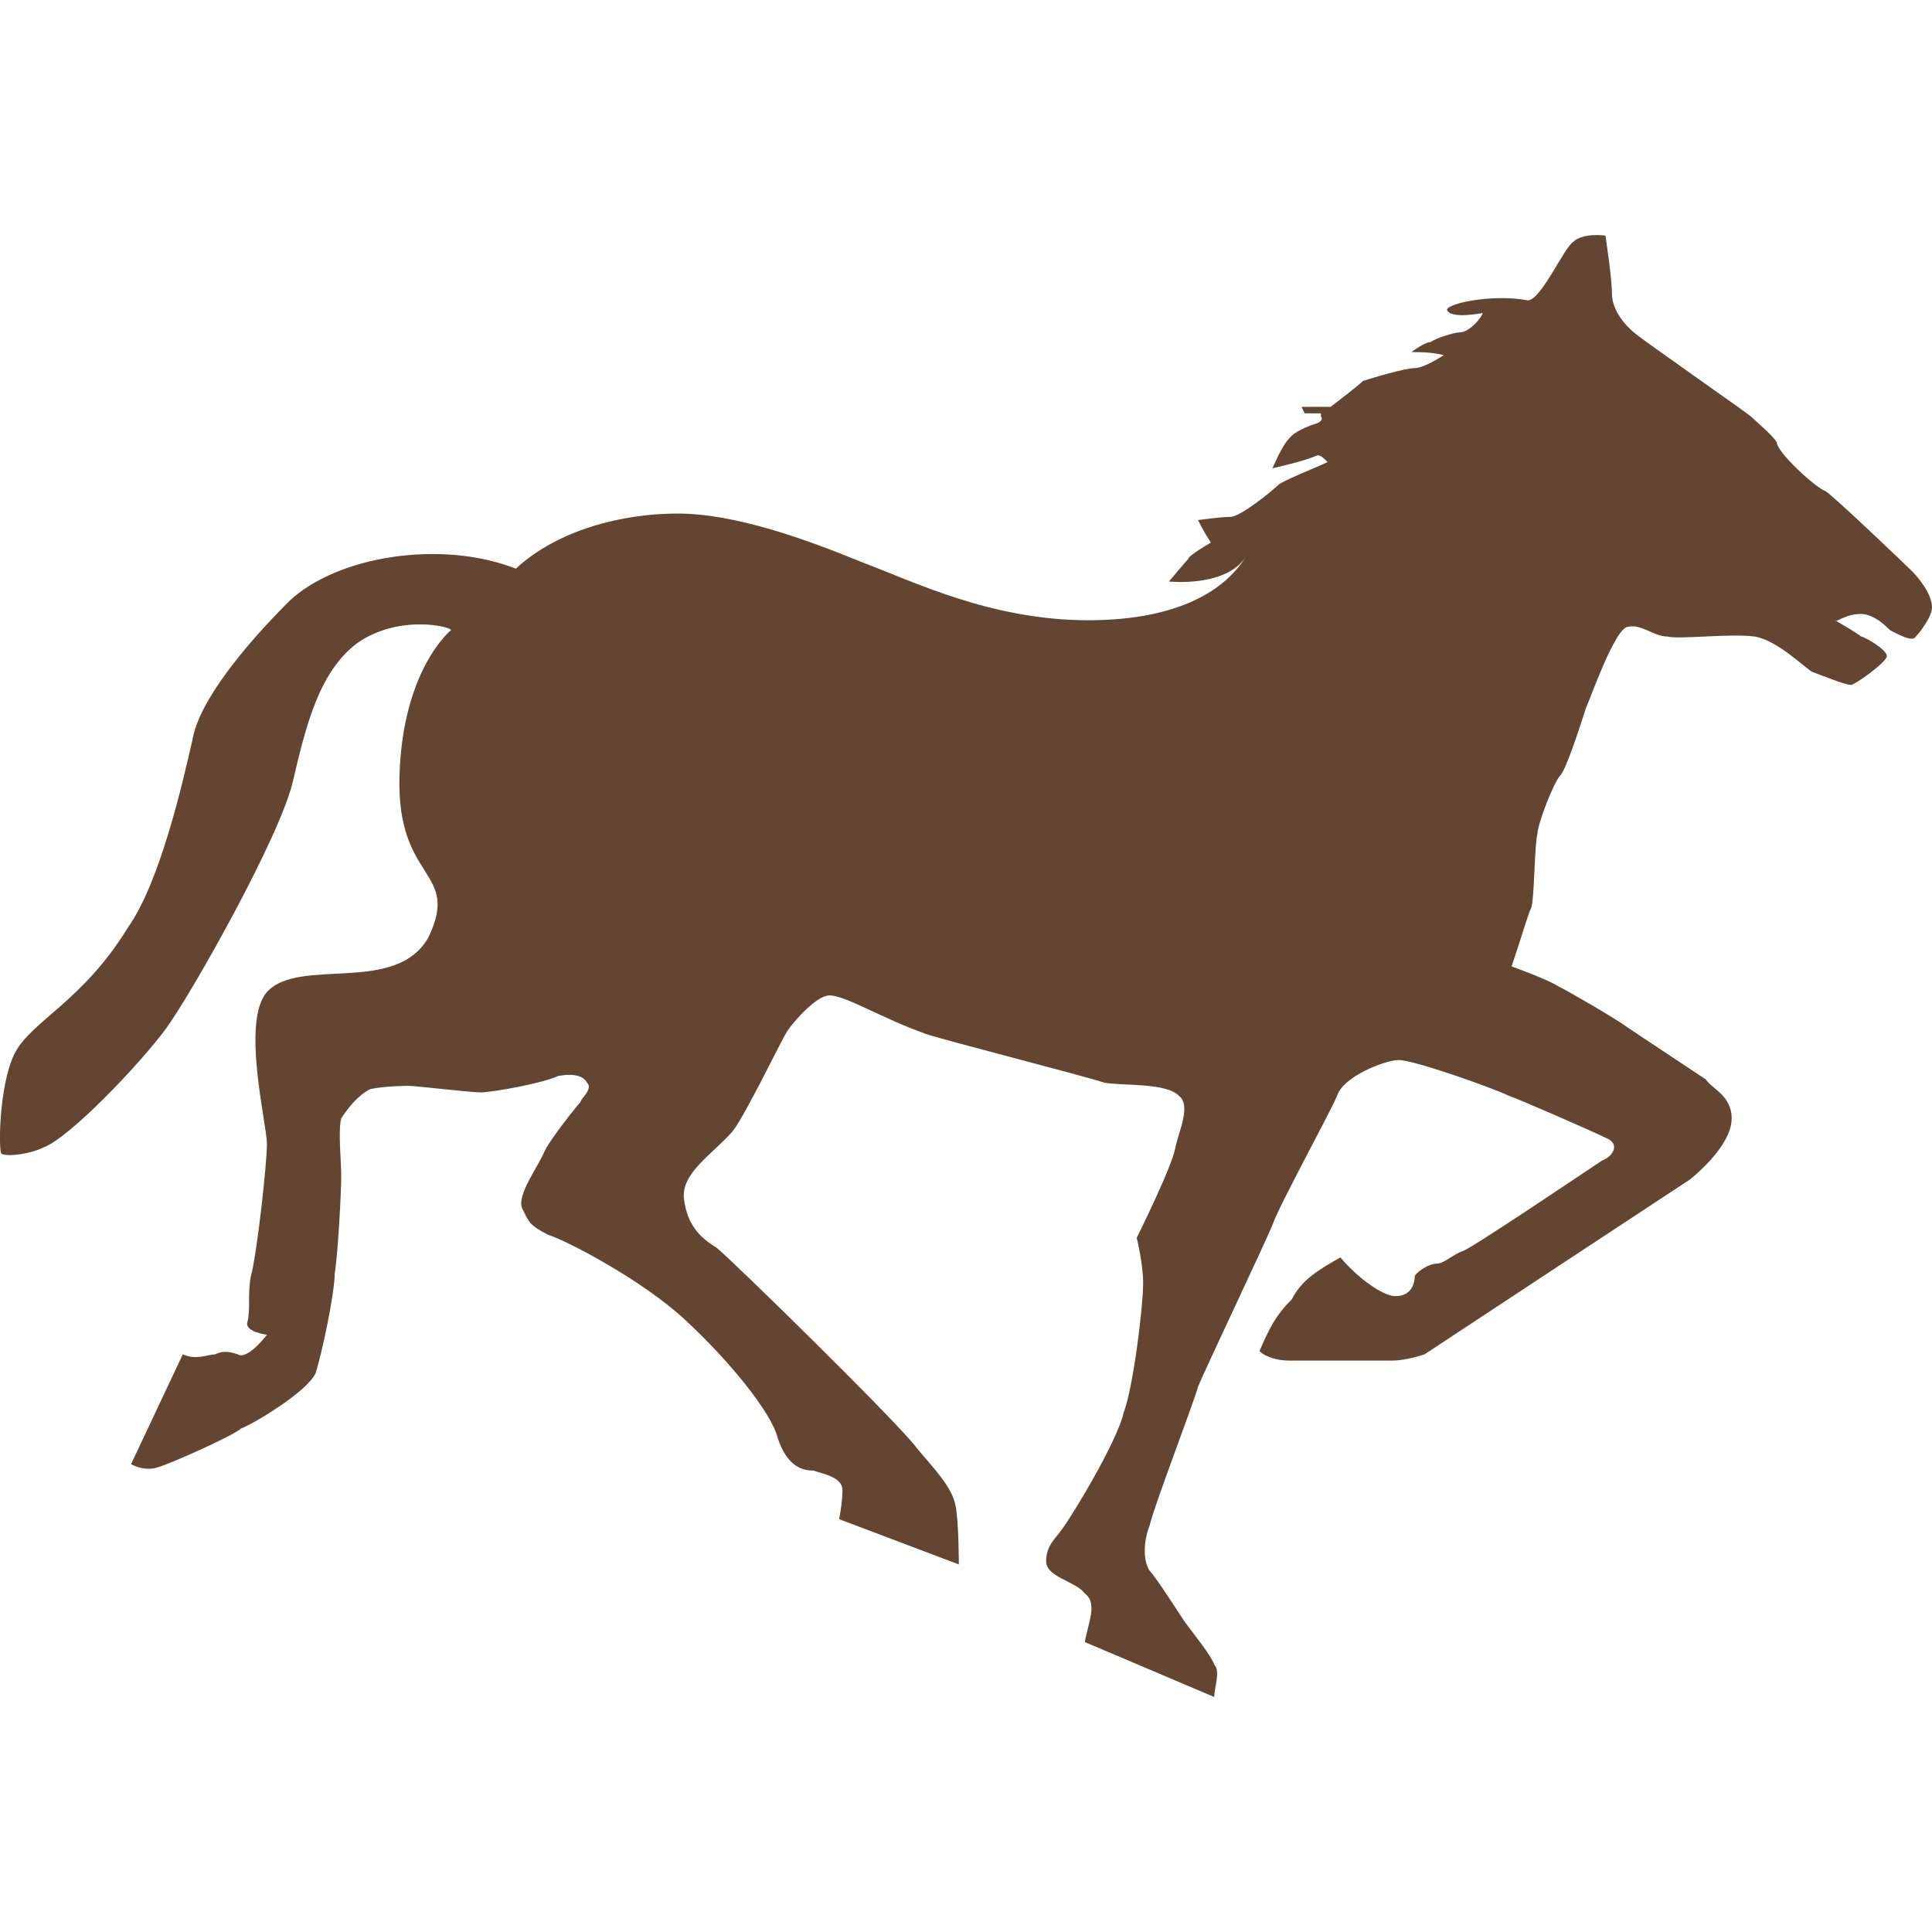
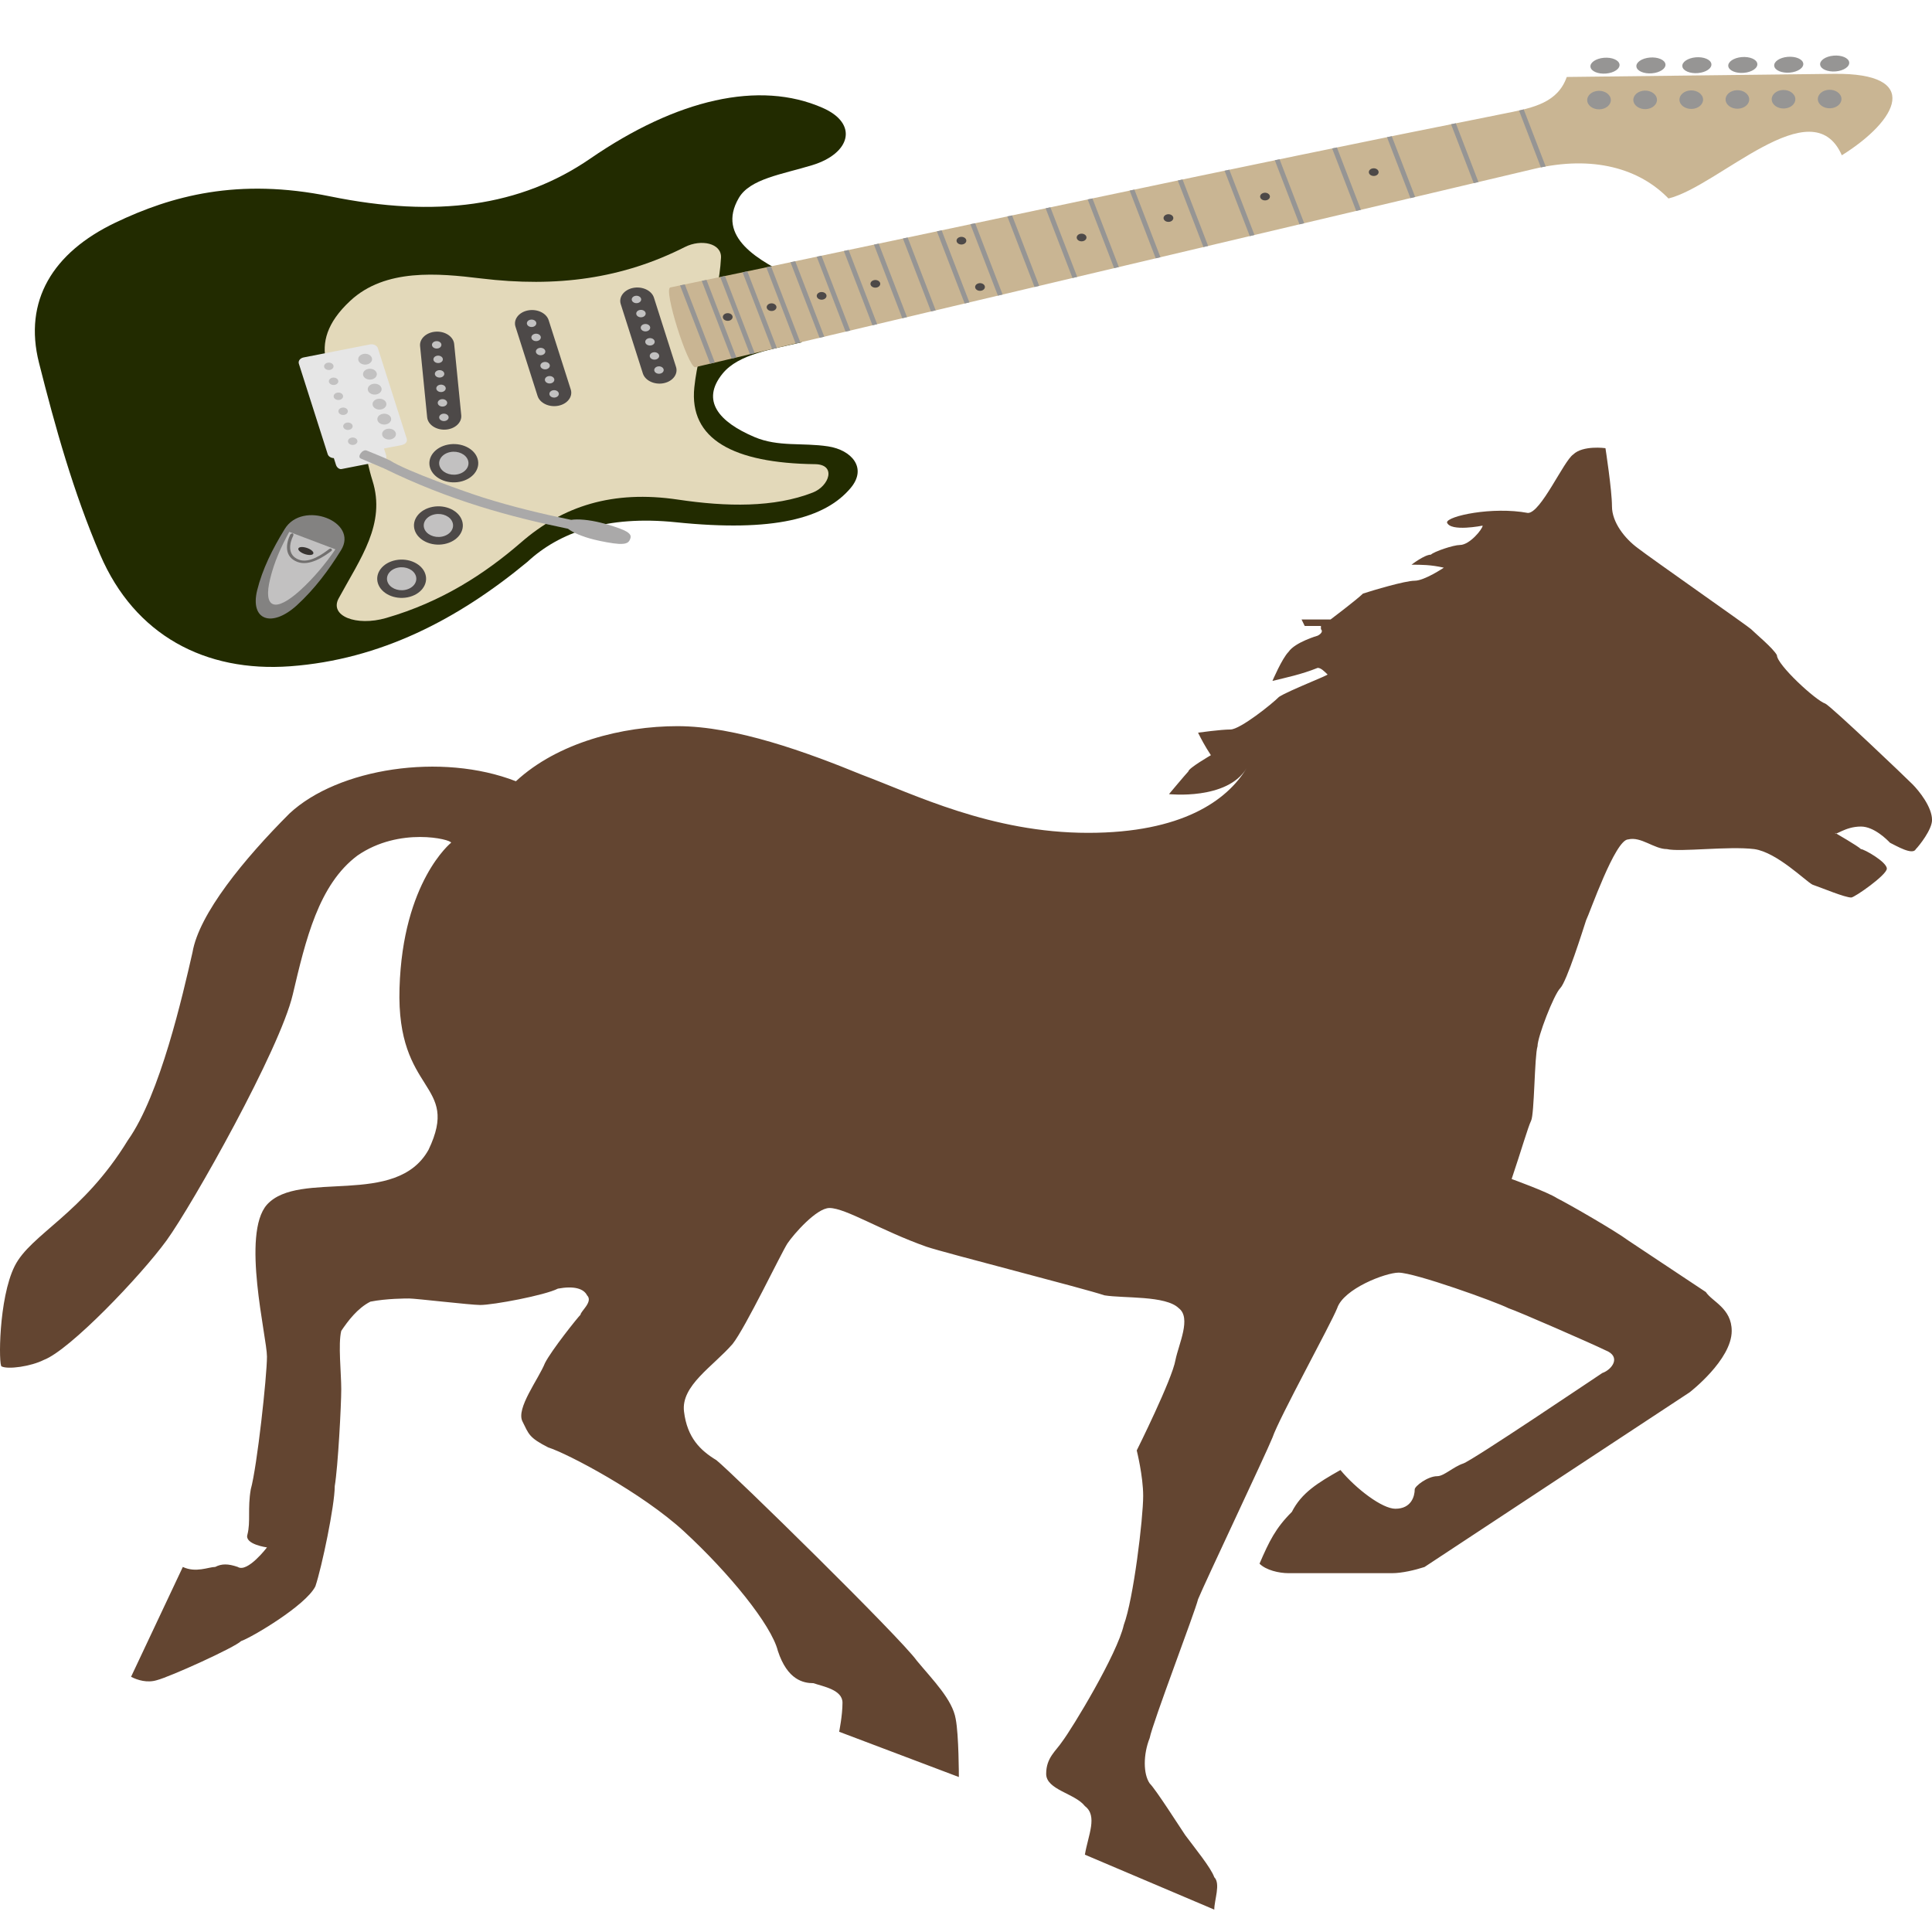
- <svg xmlns="http://www.w3.org/2000/svg" width="1200pt" height="1200pt" version="1.1" viewBox="0 0 1200 1200" id="svg4">
+ <svg xmlns="http://www.w3.org/2000/svg" width="1600" height="1600" version="1.1" viewBox="0 0 1200 1200" id="svg4">
  <defs id="defs8" />
-   <path d="m820.45 258.73c2.016 2.074-2.027 4.043-2.027 4.043s-14.051 4.043-18.098 10.055c-4.043 4.055-10.008 18.047-10.008 18.047 8.039-1.969 18.098-4.043 28.105-8.102 2.027 0 4.043 2.09 6.07 4.055 1.969 0-24.168 10.055-30.133 13.992-4.043 4.164-24.109 20.23-30.121 20.23-6.012 0-20.125 1.969-20.125 1.969 2.027 4.043 4.043 7.981 7.981 13.992 0 0-13.992 8.102-13.992 10.066-1.969 2.074-12.035 14.113-12.035 14.113s36.145 3.926 48.18-16.078c-12.035 20.004-40.141 40.129-98.41 40.129-60.254 0-108.41-24.047-140.55-36.086-34.176-13.992-78.336-30.18-114.49-30.18-34.117 0-74.293 10.055-100.38 34.223-46.199-18.035-110.48-8.09-140.62 20.016-28.105 28.105-56.207 62.328-60.254 86.281-6.012 26.242-20.062 88.453-40.141 116.68-28.152 46.02-60.254 58.164-70.309 78.168-10.055 20.125-10.055 62.328-8.09 62.328 4.043 1.969 18.156 0 26.184-4.055 16.078-6.012 60.203-52.152 76.273-74.242 16.066-22.199 70.367-118.63 78.348-152.64 8.039-34.117 16.066-68.34 40.188-86.387 26.137-18.047 58.176-10.055 58.176-7.981 0 0-30.07 24.059-32.039 90.324-2.074 66.254 38.113 58.273 18.035 100.38-20.113 36.18-80.305 12.023-100.37 34.105-16.078 18.156 0 82.332 0 94.355 0 12.145-6.121 68.34-10.055 82.453-2.074 12.023 0 20.004-2.074 28.105-1.969 6.121 12.145 7.981 12.145 7.981s-12.145 15.961-18.156 12.133c-6.012-2.074-10.008-2.074-14.004 0-4.043 0-12.023 3.828-20.113 0l-32.16 68.242c4.055 2.074 10.066 3.938 16.078 2.074 8.09-2.074 48.227-20.23 52.262-24.266 6.012-1.969 40.141-21.984 46.152-34.008 4.043-12.035 12.023-50.293 12.023-62.219 2.027-12.145 4.043-50.305 4.043-60.254 0-10.055-2.016-28.105 0-36.191 4.055-6.012 10.066-14.113 18.109-18.156 9.996-1.969 22.031-1.969 24.047-1.969 4.055 0 38.219 4.043 44.184 4.043 8.039 0 40.188-6.012 48.227-10.164 10.055-1.859 16.02 0 18.098 4.152 3.996 3.938-4.043 9.949-4.043 12.035-1.969 1.957-18.047 22.078-22.094 30.059-4.043 10.066-18.047 28.105-13.992 36.203 3.984 7.981 3.984 10.055 16.02 16.188 12.086 3.816 58.223 28.105 84.348 52.164 28.105 25.906 54.238 58.055 58.297 74.242 5.953 18.156 16.008 20.016 22.031 20.016 6.07 2.074 18.098 4.043 18.098 12.133 0 7.992-2.074 18.047-2.074 18.047l74.352 28.117s0-26.148-1.969-36.098c-2.027-12.035-14.113-24.059-24.18-36.203-9.996-14.102-114.36-116.45-124.49-124.54-9.996-6.023-18.098-14.004-20.062-30.07-2.074-16.188 18.047-28.105 30.191-42.109 7.981-10.055 30.07-56.305 34.055-62.426 3.996-5.902 18.098-21.984 26.074-21.984 10.066 0 32.16 14.113 60.301 24.059 12.035 4.043 98.352 26.027 110.5 30.18 12.023 1.969 38.051 0 46.152 7.981 7.981 6.012 0 22.199-2.027 32.148-2.027 12.035-24.059 56.207-24.059 56.207s3.996 15.973 3.996 28.223c0 13.992-6.012 64.188-12.035 80.148-4.043 18.156-32.148 64.402-38.219 72.395-3.984 6.012-9.996 10.066-9.996 20.125 0 9.949 18.035 12.145 24.047 20.016 8.102 6.121 2.027 18.035 0 30.18l80.363 34.117c0-6.012 4.055-16.078 0-20.125-2.074-5.902-12.023-18.035-18.035-26.137-4.043-6.012-18.098-28.105-22.094-32.148-4.043-5.902-4.043-17.93 0-28.117 1.969-9.938 28.105-78.191 30.07-86.27 4.043-9.949 42.215-90.434 46.199-100.38 4.043-12.023 36.145-70.297 40.188-80.363 3.996-12.133 30.133-22.094 38.172-22.094 9.996 0 60.254 18.047 68.23 22.094 6.012 1.969 52.273 22.199 60.254 26.137 10.066 3.938 4.043 12.035-1.969 14.113-6.012 3.938-80.375 54.133-86.387 56.207-6.012 1.969-12.023 7.871-16.078 7.871-6.012 0-14.051 6.238-14.051 8.207 0 4.043-1.969 12.023-12.023 12.023-8.039 0-24.109-12.023-34.117-24.059-14.113 7.981-24.121 14.113-30.18 26.027-10.008 9.949-14.051 18.156-20.074 32.148 4.055 4.043 12.086 5.902 18.047 5.902h64.285c6.023 0 14.051-1.859 20.125-3.828 6.012-4.043 164.64-108.47 164.64-108.47s26.184-20.125 26.184-38.16c0-14.113-12.133-18.156-16.066-24.168-6.07-3.938-42.215-28.105-48.227-32.039-8.102-6.012-36.203-22.199-44.184-26.242-6.07-3.938-28.211-11.914-28.211-11.914 6.121-18.156 10.117-32.16 12.086-36.203 2.074-4.043 2.074-40.246 3.996-46.246 0-5.902 10.117-32.039 14.102-36.086 4.043-4.043 14.113-36.191 16.078-42.215 2.074-3.938 18.035-50.184 26.137-50.184 7.981-1.969 16.066 6.012 24.059 6.012 8.09 1.969 38.16-1.969 54.238 0 14.102 1.969 32.148 20.125 36.191 22.094 6.012 2.074 20.016 7.981 24.059 7.981 2.027 0 22.094-14.004 22.094-17.941 0-4.152-14.113-12.133-16.078-12.133-1.969-1.969-16.02-10.066-16.02-10.066 0 2.09 5.965-3.938 16.02-3.938 8.039 0 16.078 7.992 18.047 10.066 4.043 1.969 14.102 7.981 16.066 3.938 2-2.012 10.039-12.078 10.039-18.078 0-8.09-8.039-18.035-12.035-22.094-3.984-4.043-50.195-48.109-54.238-50.184-6.012-1.969-30.07-24.18-30.07-30.07-2.074-4.164-14.102-14.113-16.066-16.188-2.09-1.969-62.27-44.062-70.309-50.305-8.039-5.902-16.078-15.961-16.078-26.016 0-9.949-4.043-36.086-4.043-36.086s-13.992-1.969-20.062 3.938c-5.965 4.152-20.062 36.301-28.105 36.301-22.152-4.152-50.258 1.969-50.258 5.902 2.074 6.012 22.141 1.969 22.141 1.969 0 2.074-8.039 12.023-14.113 12.023-3.984 0-16.02 4.043-18.035 6.012-3.996 0-12.035 6.238-12.035 6.238 5.965 0 12.035 0 20.074 1.848 0 0-12.035 8.102-18.109 8.102-5.953 0-26.074 6.012-32.09 7.981-4.043 3.938-20.125 16.078-20.125 16.078h-18.047l1.969 4.043h10.066v1.98z" fill="#634531" fill-rule="evenodd" id="path2" />
+   <path d="m 820.468,390.784 c 2.016,2.074 -2.027,4.043 -2.027,4.043 0,0 -14.051,4.043 -18.098,10.055 -4.043,4.055 -10.008,18.047 -10.008,18.047 8.039,-1.969 18.098,-4.043 28.105,-8.102 2.027,0 4.043,2.09 6.07,4.055 1.969,0 -24.168,10.055 -30.133,13.992 -4.043,4.164 -24.109,20.23 -30.121,20.23 -6.012,0 -20.125,1.969 -20.125,1.969 2.027,4.043 4.043,7.981 7.981,13.992 0,0 -13.992,8.102 -13.992,10.066 -1.969,2.074 -12.035,14.113 -12.035,14.113 0,0 36.145,3.926 48.18,-16.078 -12.035,20.004 -40.141,40.129 -98.41,40.129 -60.254,0 -108.41,-24.047 -140.55,-36.086 -34.176,-13.992 -78.336,-30.18 -114.49,-30.18 -34.117,0 -74.293,10.055 -100.38,34.223 -46.199,-18.035 -110.48,-8.09 -140.62,20.016 -28.105,28.105 -56.207,62.328 -60.254,86.281 -6.012,26.242 -20.062,88.453 -40.141,116.68 -28.152,46.02 -60.254,58.164 -70.309,78.168 -10.055,20.125 -10.055,62.328 -8.09,62.328 4.043,1.969 18.156,0 26.184,-4.055 16.078,-6.012 60.203,-52.152 76.273,-74.242 16.066,-22.199 70.367,-118.63 78.348,-152.64 8.039,-34.117 16.066,-68.34 40.188,-86.387 26.137,-18.047 58.176,-10.055 58.176,-7.981 0,0 -30.07,24.059 -32.039,90.324 -2.074,66.254 38.113,58.273 18.035,100.38 -20.113,36.18 -80.305,12.023 -100.37,34.105 -16.078,18.156 0,82.332 0,94.355 0,12.145 -6.121,68.34 -10.055,82.453 -2.074,12.023 0,20.004 -2.074,28.105 -1.969,6.121 12.145,7.981 12.145,7.981 0,0 -12.145,15.961 -18.156,12.133 -6.012,-2.074 -10.008,-2.074 -14.004,0 -4.043,0 -12.023,3.828 -20.113,0 l -32.16,68.242 c 4.055,2.074 10.066,3.938 16.078,2.074 8.09,-2.074 48.227,-20.23 52.262,-24.266 6.012,-1.969 40.141,-21.984 46.152,-34.008 4.043,-12.035 12.023,-50.293 12.023,-62.219 2.027,-12.145 4.043,-50.305 4.043,-60.254 0,-10.055 -2.016,-28.105 0,-36.191 4.055,-6.012 10.066,-14.113 18.109,-18.156 9.996,-1.969 22.031,-1.969 24.047,-1.969 4.055,0 38.219,4.043 44.184,4.043 8.039,0 40.188,-6.012 48.227,-10.164 10.055,-1.859 16.02,0 18.098,4.152 3.996,3.938 -4.043,9.949 -4.043,12.035 -1.969,1.957 -18.047,22.078 -22.094,30.059 -4.043,10.066 -18.047,28.105 -13.992,36.203 3.984,7.981 3.984,10.055 16.02,16.188 12.086,3.816 58.223,28.105 84.348,52.164 28.105,25.906 54.238,58.055 58.297,74.242 5.953,18.156 16.008,20.016 22.031,20.016 6.07,2.074 18.098,4.043 18.098,12.133 0,7.992 -2.074,18.047 -2.074,18.047 l 74.352,28.117 c 0,0 0,-26.148 -1.969,-36.098 -2.027,-12.035 -14.113,-24.059 -24.18,-36.203 -9.996,-14.102 -114.36,-116.45 -124.49,-124.54 -9.996,-6.023 -18.098,-14.004 -20.062,-30.07 -2.074,-16.188 18.047,-28.105 30.191,-42.109 7.981,-10.055 30.07,-56.305 34.055,-62.426 3.996,-5.902 18.098,-21.984 26.074,-21.984 10.066,0 32.16,14.113 60.301,24.059 12.035,4.043 98.352,26.027 110.5,30.18 12.023,1.969 38.051,0 46.152,7.981 7.981,6.012 0,22.199 -2.027,32.148 -2.027,12.035 -24.059,56.207 -24.059,56.207 0,0 3.996,15.973 3.996,28.223 0,13.992 -6.012,64.188 -12.035,80.148 -4.043,18.156 -32.148,64.402 -38.219,72.395 -3.984,6.012 -9.996,10.066 -9.996,20.125 0,9.949 18.035,12.145 24.047,20.016 8.102,6.121 2.027,18.035 0,30.18 l 80.363,34.117 c 0,-6.012 4.055,-16.078 0,-20.125 -2.074,-5.902 -12.023,-18.035 -18.035,-26.137 -4.043,-6.012 -18.098,-28.105 -22.094,-32.148 -4.043,-5.902 -4.043,-17.93 0,-28.117 1.969,-9.938 28.105,-78.191 30.07,-86.27 4.043,-9.949 42.215,-90.434 46.199,-100.38 4.043,-12.023 36.145,-70.297 40.188,-80.363 3.996,-12.133 30.133,-22.094 38.172,-22.094 9.996,0 60.254,18.047 68.23,22.094 6.012,1.969 52.273,22.199 60.254,26.137 10.066,3.938 4.043,12.035 -1.969,14.113 -6.012,3.938 -80.375,54.133 -86.387,56.207 -6.012,1.969 -12.023,7.871 -16.078,7.871 -6.012,0 -14.051,6.238 -14.051,8.207 0,4.043 -1.969,12.023 -12.023,12.023 -8.039,0 -24.109,-12.023 -34.117,-24.059 -14.113,7.981 -24.121,14.113 -30.18,26.027 -10.008,9.949 -14.051,18.156 -20.074,32.148 4.055,4.043 12.086,5.902 18.047,5.902 h 64.285 c 6.023,0 14.051,-1.859 20.125,-3.828 6.012,-4.043 164.64,-108.47 164.64,-108.47 0,0 26.184,-20.125 26.184,-38.16 0,-14.113 -12.133,-18.156 -16.066,-24.168 -6.07,-3.938 -42.215,-28.105 -48.227,-32.039 -8.102,-6.012 -36.203,-22.199 -44.184,-26.242 -6.07,-3.938 -28.211,-11.914 -28.211,-11.914 6.121,-18.156 10.117,-32.16 12.086,-36.203 2.074,-4.043 2.074,-40.246 3.996,-46.246 0,-5.902 10.117,-32.039 14.102,-36.086 4.043,-4.043 14.113,-36.191 16.078,-42.215 2.074,-3.938 18.035,-50.184 26.137,-50.184 7.981,-1.969 16.066,6.012 24.059,6.012 8.09,1.969 38.16,-1.969 54.238,0 14.102,1.969 32.148,20.125 36.191,22.094 6.012,2.074 20.016,7.981 24.059,7.981 2.027,0 22.094,-14.004 22.094,-17.941 0,-4.152 -14.113,-12.133 -16.078,-12.133 -1.969,-1.969 -16.02,-10.066 -16.02,-10.066 0,2.09 5.965,-3.938 16.02,-3.938 8.039,0 16.078,7.992 18.047,10.066 4.043,1.969 14.102,7.981 16.066,3.938 2,-2.012 10.039,-12.078 10.039,-18.078 0,-8.09 -8.039,-18.035 -12.035,-22.094 -3.984,-4.043 -50.195,-48.109 -54.238,-50.184 -6.012,-1.969 -30.07,-24.18 -30.07,-30.07 -2.074,-4.164 -14.102,-14.113 -16.066,-16.188 -2.09,-1.969 -62.27,-44.062 -70.309,-50.305 -8.039,-5.902 -16.078,-15.961 -16.078,-26.016 0,-9.949 -4.043,-36.086 -4.043,-36.086 0,0 -13.992,-1.969 -20.062,3.938 -5.965,4.152 -20.062,36.301 -28.105,36.301 -22.152,-4.152 -50.258,1.969 -50.258,5.902 2.074,6.012 22.141,1.969 22.141,1.969 0,2.074 -8.039,12.023 -14.113,12.023 -3.984,0 -16.02,4.043 -18.035,6.012 -3.996,0 -12.035,6.238 -12.035,6.238 5.965,0 12.035,0 20.074,1.848 0,0 -12.035,8.102 -18.109,8.102 -5.953,0 -26.074,6.012 -32.09,7.981 -4.043,3.938 -20.125,16.078 -20.125,16.078 h -18.047 l 1.969,4.043 h 10.066 v 1.98 z" fill="#634531" fill-rule="evenodd" id="path2" />
+   <path fill="#1860a2" d="M 62.236,344.562 C 45.577,305.714 34.351,265.486 24.204,225.281 14.526,186.927 32.706,156.929 71.583,138.326 106.552,121.593 147.857,110.294 205.105,121.981 c 65.839,13.442 118.158,6.351 161.503,-23.461 53.777,-36.988 105.055,-48.773 144.323,-31.542 22.564,9.901 17.246,28.373 -6.385,35.591 -18.874,5.765 -38.697,8.451 -45.654,20.39 -14.191,24.354 12.058,39.078 35.83,50.214 1.062,13.146 2.125,26.293 3.187,39.439 -18.088,4.352 -39.1,7.149 -49.09,19.428 -13.748,16.899 -2.146,30.117 19.877,39.44 14.754,6.246 29.628,3.335 45.651,5.774 14.538,2.213 24.529,13.359 13.987,25.876 -15.857,18.828 -47.638,27.529 -108.486,21.252 -43.104,-4.446 -72.57,6.311 -92.288,24.62 -43.263,35.797 -91.38,60.701 -147.271,64.825 -52.959,3.907 -96.68,-19.431 -118.051,-69.266 z" id="path11" style="fill:#222b00;stroke-width:76.204" />
+   <path fill="#e3d9ba" d="m 217.976,254.937 c -10.964,-18.864 -30.258,-40.412 -0.362,-68.161 21.71,-20.151 54.444,-17.066 81.073,-13.839 47.308,5.733 87.962,0.097 126.7,-19.508 10.05,-5.087 22.892,-2.41 22.444,6.635 -1.343,27.148 -13.739,53.388 -16.566,80.466 -3.366,32.242 24.235,47.151 74.957,47.773 13.45,0.165 8.908,13.591 -1.344,17.611 -24.025,9.421 -53.573,8.894 -83.677,4.411 -40.696,-6.062 -71.516,4.003 -97.387,26.432 -22.577,19.574 -49.401,37.099 -84.02,47.102 -18.504,5.347 -35.379,-1.268 -29.435,-12.211 13.512,-24.873 29.493,-46.294 20.981,-73.16 -4.592,-14.491 -5.468,-29.963 -13.365,-43.551 z" id="path13" style="stroke-width:76.204" />
+   <path fill="#c9b593" d="m 935.981,70.203 c 16.657,-3.313 31.58,-6.548 37.165,-22.398 l 166.025,-1.945 c 54.784,-0.641 40.015,28.577 4.823,50.6 -18.456,-42.088 -76.571,19.298 -107.689,26.816 -17.865,-18.428 -46.538,-27.11 -83.523,-18.367 L 431.757,228.086 C 427.134,227.811 411.724,178.985 416.423,178.519 589.609,142.413 762.279,104.751 935.982,70.203 Z" id="path15" style="stroke-width:76.204" />
+   <path fill="#969594" d="m 996.188,35.893 c 4.978,-0.438 9.329,1.397 9.716,4.098 0.387,2.701 -3.335,5.248 -8.314,5.686 -4.978,0.439 -9.329,-1.397 -9.716,-4.098 -0.387,-2.701 3.335,-5.247 8.314,-5.686 z m 142.66,-1.329 c 4.978,-0.439 9.33,1.397 9.716,4.098 0.387,2.701 -3.336,5.247 -8.314,5.686 -4.978,0.438 -9.329,-1.397 -9.716,-4.098 -0.387,-2.701 3.336,-5.247 8.314,-5.685 z m -114.127,1.183 c 4.978,-0.438 9.329,1.398 9.716,4.099 0.387,2.701 -3.335,5.247 -8.314,5.685 -4.978,0.439 -9.329,-1.397 -9.716,-4.098 -0.387,-2.701 3.335,-5.247 8.314,-5.686 z m 85.599,-0.435 c 4.979,-0.438 9.329,1.397 9.716,4.098 0.387,2.701 -3.335,5.248 -8.314,5.686 -4.979,0.439 -9.329,-1.397 -9.716,-4.098 -0.387,-2.701 3.335,-5.247 8.314,-5.686 z m -57.066,0.29 c 4.979,-0.438 9.329,1.397 9.716,4.098 0.387,2.701 -3.335,5.248 -8.314,5.686 -4.979,0.439 -9.329,-1.397 -9.716,-4.098 -0.387,-2.701 3.335,-5.247 8.314,-5.686 z m 28.533,-0.145 c 4.978,-0.438 9.329,1.397 9.716,4.098 0.387,2.701 -3.335,5.247 -8.314,5.685 -4.978,0.439 -9.329,-1.397 -9.716,-4.098 -0.387,-2.701 3.335,-5.247 8.314,-5.685 z" id="path17" style="stroke-width:76.204" />
+   <path fill="#969594" fill-rule="nonzero" d="m 946.404,67.95 13.649,35.444 c -0.983,0.177 -1.973,0.368 -2.967,0.57 L 943.483,68.64 c 0.986,-0.222 1.959,-0.451 2.921,-0.689 z m -42.176,8.603 14.06,36.511 -2.92,0.69 -14.096,-36.606 z m -39.784,8.052 14.537,37.751 -2.92,0.69 -14.572,-37.84 z m -34.075,6.97 14.92,38.746 -2.92,0.691 -14.953,-38.83 z m -35.613,7.349 15.298,39.728 -2.921,0.69 -15.328,-39.806 z m -60.259,12.556 15.895,41.277 -2.92,0.69 -15.922,-41.349 z m -29.901,6.275 16.175,42.004 -2.92,0.691 -16.202,-42.075 z m -26.068,5.49 16.412,42.621 -2.92,0.69 -16.44,-42.69 z m -26.113,5.511 16.646,43.228 -2.92,0.691 -16.673,-43.297 z m -23.794,5.03 16.856,43.774 -2.92,0.69 -16.882,-43.841 z m -22.943,4.855 17.057,44.295 -2.92,0.69 -17.083,-44.362 z m -20.818,4.406 17.24,44.769 -2.92,0.69 -17.265,-44.835 z m -21.101,4.467 17.424,45.247 -2.92,0.69 -17.45,-45.314 z m -17.986,3.805 17.581,45.657 -2.92,0.69 -17.608,-45.724 z m -18.695,3.951 17.746,46.086 -2.92,0.69 -17.773,-46.154 z m -16.856,3.559 17.897,46.476 -2.92,0.69 -17.923,-46.545 z m -16.29,3.435 18.044,46.858 -2.92,0.69 -18.071,-46.927 z m -15.017,3.163 18.181,47.213 -2.92,0.691 -18.208,-47.284 z m -14.736,3.097 18.317,47.567 -2.92,0.691 -18.345,-47.639 z m -13.887,2.914 18.447,47.906 -2.92,0.69 -18.476,-47.978 z m -11.48,2.404 18.557,48.19 -2.92,0.69 -18.585,-48.263 z m -13.467,2.815 18.687,48.527 -2.92,0.69 -18.716,-48.602 z m 338.213,-71.248 15.613,40.545 -2.92,0.69 -15.643,-40.621 z" id="path19" style="stroke-width:76.204" />
+   <path fill="#4d4948" d="m 451.164,194.606 c 1.612,-0.361 3.293,0.37 3.754,1.634 0.46,1.263 -0.473,2.581 -2.085,2.942 -1.612,0.361 -3.293,-0.37 -3.754,-1.634 -0.461,-1.263 0.473,-2.581 2.085,-2.942 z" id="path21" style="stroke-width:76.204" />
+   <path fill="#4d4948" d="m 478.407,188.501 c 1.612,-0.362 3.293,0.37 3.754,1.634 0.461,1.264 -0.473,2.581 -2.084,2.942 -1.612,0.362 -3.293,-0.37 -3.754,-1.634 -0.461,-1.263 0.473,-2.581 2.084,-2.942 z" id="path23" style="stroke-width:76.204" />
+   <path fill="#4d4948" d="m 509.495,181.476 c 1.612,-0.361 3.293,0.37 3.754,1.634 0.461,1.263 -0.473,2.581 -2.084,2.942 -1.612,0.361 -3.293,-0.37 -3.754,-1.634 -0.461,-1.263 0.473,-2.581 2.084,-2.942 z" id="path25" style="stroke-width:76.204" />
+   <path fill="#4d4948" d="m 542.861,174.006 c 1.612,-0.361 3.293,0.37 3.754,1.634 0.46,1.263 -0.473,2.581 -2.085,2.942 -1.612,0.361 -3.293,-0.37 -3.753,-1.634 -0.461,-1.263 0.473,-2.581 2.084,-2.942 z" id="path27" style="stroke-width:76.204" />
+   <path fill="#4d4948" d="m 670.962,145.229 c 1.612,-0.361 3.293,0.37 3.754,1.634 0.461,1.263 -0.473,2.581 -2.084,2.942 -1.612,0.362 -3.293,-0.37 -3.754,-1.634 -0.461,-1.263 0.473,-2.581 2.084,-2.942 z" id="path29" style="stroke-width:76.204" />
+   <path fill="#4d4948" d="m 784.896,119.805 c 1.612,-0.362 3.293,0.37 3.754,1.634 0.461,1.263 -0.473,2.581 -2.085,2.942 -1.612,0.362 -3.293,-0.37 -3.753,-1.634 -0.461,-1.263 0.473,-2.581 2.084,-2.942 z" id="path31" style="stroke-width:76.204" />
+   <path fill="#4d4948" d="m 724.903,133.151 c 1.612,-0.361 3.293,0.37 3.754,1.634 0.461,1.264 -0.473,2.581 -2.084,2.942 -1.612,0.362 -3.293,-0.37 -3.754,-1.634 -0.461,-1.263 0.473,-2.581 2.084,-2.942 z" id="path33" style="stroke-width:76.204" />
+   <path fill="#4d4948" d="m 852.412,104.627 c 1.612,-0.361 3.293,0.37 3.753,1.634 0.461,1.263 -0.473,2.581 -2.084,2.942 -1.612,0.361 -3.293,-0.37 -3.754,-1.634 -0.46,-1.263 0.473,-2.581 2.085,-2.942 z" id="path35" style="stroke-width:76.204" />
+   <path fill="#4d4948" d="m 596.326,147.203 c 1.612,-0.362 3.293,0.37 3.754,1.634 0.46,1.263 -0.473,2.581 -2.085,2.942 -1.612,0.361 -3.293,-0.37 -3.753,-1.634 -0.461,-1.263 0.473,-2.581 2.084,-2.942 z" id="path37" style="stroke-width:76.204" />
+   <path fill="#4d4948" d="m 607.871,175.965 c 1.612,-0.362 3.293,0.37 3.754,1.634 0.46,1.264 -0.473,2.581 -2.085,2.942 -1.612,0.362 -3.293,-0.37 -3.753,-1.634 -0.461,-1.263 0.473,-2.581 2.084,-2.942 z" id="path39" style="stroke-width:76.204" />
+   <path fill="#969594" d="m 991.386,56.582 c 3.931,-0.777 7.922,1.091 8.914,4.172 0.992,3.081 -1.392,6.21 -5.323,6.987 -3.931,0.777 -7.922,-1.091 -8.914,-4.172 -0.992,-3.081 1.392,-6.21 5.323,-6.987 z" id="path41" style="stroke-width:76.204" />
+   <path fill="#969594" d="m 1020.039,56.452 c 3.931,-0.777 7.922,1.091 8.914,4.173 0.992,3.081 -1.392,6.209 -5.323,6.987 -3.931,0.777 -7.922,-1.091 -8.914,-4.172 -0.992,-3.081 1.392,-6.21 5.323,-6.987 z" id="path43" style="stroke-width:76.204" />
+   <path fill="#969594" d="m 1134.636,55.932 c 3.931,-0.777 7.922,1.091 8.914,4.172 0.992,3.081 -1.392,6.21 -5.323,6.987 -3.931,0.777 -7.922,-1.091 -8.914,-4.172 -0.992,-3.081 1.392,-6.21 5.323,-6.987 z" id="path45" style="stroke-width:76.204" />
+   <path fill="#969594" d="m 1105.982,56.062 c 3.931,-0.777 7.922,1.091 8.914,4.172 0.992,3.081 -1.392,6.21 -5.323,6.987 -3.931,0.777 -7.922,-1.091 -8.914,-4.173 -0.991,-3.081 1.393,-6.209 5.324,-6.987 z" id="path47" style="stroke-width:76.204" />
+   <path fill="#969594" d="m 1077.338,56.192 c 3.931,-0.777 7.922,1.091 8.914,4.173 0.992,3.081 -1.393,6.209 -5.324,6.987 -3.931,0.777 -7.922,-1.091 -8.914,-4.173 -0.992,-3.081 1.392,-6.209 5.324,-6.987 z" id="path49" style="stroke-width:76.204" />
+   <path fill="#969594" d="m 1048.684,56.322 c 3.931,-0.777 7.922,1.091 8.914,4.173 0.992,3.081 -1.393,6.209 -5.324,6.987 -3.931,0.777 -7.922,-1.091 -8.914,-4.173 -0.992,-3.081 1.392,-6.209 5.323,-6.987 z" id="path51" style="stroke-width:76.204" />
+   <path fill="#4d4948" d="m 238.501,278.578 1.297,4.066 c 0.54,1.693 -0.142,3.298 -1.507,3.566 l -26.136,5.12 c -1.365,0.267 -2.93,-0.897 -3.47,-2.591 l -1.335,-4.188 c -1.759,-0.054 -3.353,-1.022 -3.805,-2.442 l -17.92,-56.203 c -0.548,-1.718 0.771,-3.469 2.931,-3.892 l 41.235,-8.078 c 2.16,-0.423 4.374,0.636 4.922,2.353 l 17.92,56.203 c 0.547,1.718 -0.771,3.469 -2.932,3.892 l -11.201,2.194 z" id="path53" style="fill:#e6e6e6;stroke-width:76.204" />
+   <path fill="#c2c1c1" d="m 206.482,234.595 c 1.573,-0.308 3.168,0.442 3.561,1.674 0.393,1.234 -0.564,2.483 -2.137,2.791 -1.573,0.308 -3.167,-0.442 -3.56,-1.675 -0.393,-1.233 0.564,-2.482 2.136,-2.79 z m 34.107,31.768 c 2.303,-0.451 4.637,0.647 5.212,2.451 0.576,1.805 -0.825,3.635 -3.128,4.086 -2.303,0.451 -4.637,-0.648 -5.212,-2.452 -0.575,-1.805 0.825,-3.635 3.128,-4.085 z m -22.238,5.457 c 1.574,-0.308 3.168,0.442 3.561,1.675 0.393,1.233 -0.564,2.482 -2.137,2.791 -1.572,0.308 -3.167,-0.442 -3.56,-1.675 -0.393,-1.233 0.564,-2.482 2.135,-2.791 z m -2.967,-9.306 c 1.573,-0.308 3.168,0.442 3.56,1.674 0.393,1.233 -0.564,2.483 -2.137,2.791 -1.572,0.308 -3.167,-0.442 -3.56,-1.675 -0.393,-1.232 0.564,-2.482 2.136,-2.79 z m 22.238,-5.457 c 2.303,-0.451 4.637,0.647 5.212,2.451 0.576,1.805 -0.825,3.635 -3.128,4.086 -2.302,0.451 -4.636,-0.648 -5.212,-2.452 -0.576,-1.805 0.825,-3.635 3.128,-4.085 z m -2.967,-9.307 c 2.303,-0.451 4.637,0.648 5.212,2.452 0.576,1.805 -0.825,3.635 -3.128,4.086 -2.302,0.451 -4.636,-0.647 -5.212,-2.452 -0.576,-1.805 0.825,-3.635 3.128,-4.086 z m -22.238,5.457 c 1.574,-0.308 3.168,0.442 3.561,1.674 0.393,1.233 -0.564,2.483 -2.137,2.791 -1.572,0.308 -3.167,-0.442 -3.56,-1.675 -0.392,-1.232 0.564,-2.482 2.136,-2.79 z m -2.967,-9.306 c 1.574,-0.308 3.168,0.442 3.561,1.674 0.393,1.234 -0.564,2.483 -2.137,2.792 -1.573,0.308 -3.167,-0.442 -3.56,-1.675 -0.393,-1.232 0.564,-2.482 2.136,-2.79 z m 22.238,-5.457 c 2.303,-0.451 4.637,0.647 5.212,2.452 0.576,1.805 -0.825,3.635 -3.128,4.086 -2.302,0.451 -4.637,-0.647 -5.212,-2.452 -0.576,-1.804 0.825,-3.634 3.128,-4.085 z m -2.968,-9.306 c 2.303,-0.451 4.637,0.647 5.213,2.452 0.575,1.805 -0.825,3.635 -3.128,4.086 -2.302,0.451 -4.637,-0.647 -5.212,-2.452 -0.576,-1.804 0.825,-3.634 3.127,-4.085 z m -2.967,-9.307 c 2.303,-0.451 4.637,0.647 5.212,2.452 0.576,1.805 -0.825,3.635 -3.128,4.086 -2.303,0.451 -4.637,-0.647 -5.212,-2.452 -0.575,-1.804 0.826,-3.635 3.128,-4.085 z m -22.238,5.457 c 1.573,-0.308 3.168,0.442 3.561,1.674 0.393,1.233 -0.564,2.483 -2.137,2.791 -1.572,0.308 -3.167,-0.442 -3.56,-1.675 -0.393,-1.233 0.564,-2.482 2.136,-2.79 z" id="path55" style="stroke-width:76.204" />
+   <path fill="#4d4948" d="m 393.29,178.815 v 0 c 5.667,-1.11 11.463,1.62 12.878,6.058 l 13.728,43.056 c 1.415,4.438 -2.061,8.984 -7.728,10.094 v 0 c -5.667,1.11 -11.462,-1.615 -12.878,-6.057 l -13.728,-43.057 c -1.417,-4.442 2.061,-8.984 7.728,-10.094 z" id="path57" style="stroke-width:76.204" />
+   <path fill="#c2c1c1" d="m 408.586,227.608 c 1.573,-0.308 3.168,0.442 3.561,1.674 0.393,1.233 -0.564,2.482 -2.137,2.791 -1.572,0.308 -3.167,-0.442 -3.56,-1.675 -0.393,-1.233 0.564,-2.482 2.136,-2.791 z m -2.796,-8.768 c 1.573,-0.308 3.168,0.442 3.561,1.674 0.393,1.233 -0.564,2.483 -2.137,2.791 -1.572,0.308 -3.167,-0.442 -3.559,-1.675 -0.393,-1.232 0.564,-2.482 2.136,-2.79 z m -2.796,-8.768 c 1.573,-0.308 3.168,0.442 3.561,1.674 0.393,1.233 -0.564,2.483 -2.137,2.791 -1.572,0.308 -3.167,-0.442 -3.56,-1.675 -0.393,-1.232 0.564,-2.482 2.136,-2.79 z m -2.796,-8.768 c 1.573,-0.308 3.168,0.442 3.561,1.674 0.393,1.234 -0.564,2.483 -2.137,2.791 -1.572,0.308 -3.167,-0.442 -3.56,-1.675 -0.393,-1.233 0.564,-2.482 2.136,-2.79 z m -2.796,-8.768 c 1.573,-0.308 3.168,0.442 3.56,1.674 0.393,1.233 -0.564,2.483 -2.137,2.791 -1.572,0.308 -3.167,-0.442 -3.56,-1.675 -0.393,-1.232 0.564,-2.482 2.136,-2.79 z m -2.796,-8.768 c 1.574,-0.308 3.168,0.442 3.561,1.674 0.393,1.233 -0.564,2.483 -2.137,2.791 -1.572,0.308 -3.167,-0.442 -3.56,-1.675 -0.393,-1.232 0.564,-2.482 2.136,-2.79 z" id="path59" style="stroke-width:76.204" />
+   <path fill="#4d4948" d="m 327.904,192.81 v 0 c 5.667,-1.11 11.463,1.62 12.878,6.057 l 13.728,43.057 c 1.415,4.438 -2.061,8.984 -7.728,10.094 v 0 c -5.667,1.11 -11.461,-1.615 -12.878,-6.057 l -13.728,-43.057 c -1.416,-4.442 2.061,-8.984 7.728,-10.094 z" id="path61" style="stroke-width:76.204" />
+   <path fill="#c2c1c1" d="m 343.456,242.409 c 1.574,-0.308 3.168,0.442 3.561,1.674 0.393,1.233 -0.564,2.482 -2.137,2.791 -1.572,0.308 -3.167,-0.442 -3.56,-1.675 -0.393,-1.233 0.564,-2.482 2.136,-2.791 z m -2.796,-8.768 c 1.574,-0.308 3.168,0.442 3.561,1.674 0.393,1.233 -0.564,2.483 -2.137,2.791 -1.573,0.308 -3.166,-0.442 -3.56,-1.675 -0.392,-1.232 0.564,-2.482 2.136,-2.79 z m -2.796,-8.768 c 1.574,-0.308 3.168,0.442 3.561,1.674 0.393,1.233 -0.564,2.483 -2.137,2.791 -1.573,0.308 -3.167,-0.442 -3.56,-1.675 -0.393,-1.232 0.564,-2.482 2.136,-2.79 z m -2.796,-8.768 c 1.573,-0.308 3.168,0.442 3.561,1.674 0.393,1.234 -0.564,2.483 -2.137,2.791 -1.573,0.308 -3.167,-0.442 -3.56,-1.675 -0.393,-1.233 0.564,-2.482 2.136,-2.79 z m -2.796,-8.768 c 1.573,-0.308 3.168,0.442 3.561,1.674 0.393,1.233 -0.564,2.483 -2.137,2.791 -1.572,0.308 -3.167,-0.442 -3.56,-1.675 -0.393,-1.232 0.564,-2.482 2.136,-2.79 z m -2.796,-8.768 c 1.573,-0.308 3.168,0.442 3.561,1.674 0.393,1.233 -0.564,2.483 -2.137,2.791 -1.572,0.308 -3.167,-0.442 -3.56,-1.675 -0.393,-1.232 0.564,-2.482 2.136,-2.79 z" id="path63" style="stroke-width:76.204" />
+   <path fill="#4d4948" d="m 270.679,206.003 v 0 c 5.823,-0.356 10.96,3.092 11.413,7.652 l 4.401,44.247 c 0.454,4.56 -3.939,8.59 -9.762,8.946 v 0 c -5.824,0.356 -10.959,-3.087 -11.413,-7.652 l -4.4,-44.246 c -0.454,-4.565 3.938,-8.59 9.762,-8.946 z" id="path65" style="stroke-width:76.204" />
+   <path fill="#c2c1c1" d="m 271.011,211.888 c 1.617,-0.098 3.029,0.848 3.155,2.115 0.126,1.268 -1.082,2.375 -2.699,2.474 -1.615,0.099 -3.029,-0.849 -3.154,-2.116 -0.126,-1.267 1.083,-2.374 2.698,-2.473 z m 0.895,9.01 c 1.617,-0.099 3.03,0.849 3.156,2.116 0.126,1.267 -1.082,2.374 -2.699,2.473 -1.616,0.098 -3.029,-0.848 -3.155,-2.116 -0.126,-1.266 1.083,-2.374 2.698,-2.473 z m 0.896,9.01 c 1.617,-0.098 3.03,0.849 3.156,2.115 0.126,1.268 -1.083,2.375 -2.7,2.474 -1.615,0.098 -3.028,-0.849 -3.155,-2.116 -0.126,-1.267 1.083,-2.374 2.698,-2.473 z m 0.896,9.01 c 1.617,-0.098 3.03,0.849 3.156,2.116 0.126,1.267 -1.083,2.375 -2.7,2.473 -1.615,0.098 -3.028,-0.849 -3.154,-2.116 -0.126,-1.266 1.082,-2.374 2.698,-2.473 z m 0.896,9.011 c 1.617,-0.099 3.03,0.848 3.156,2.115 0.126,1.267 -1.083,2.375 -2.7,2.474 -1.615,0.098 -3.028,-0.849 -3.154,-2.116 -0.127,-1.267 1.082,-2.374 2.698,-2.472 z m 0.896,9.01 c 1.617,-0.098 3.03,0.849 3.156,2.116 0.126,1.267 -1.082,2.374 -2.7,2.473 -1.616,0.099 -3.029,-0.848 -3.154,-2.116 -0.126,-1.267 1.083,-2.374 2.698,-2.473 z" id="path67" style="stroke-width:76.204" />
+   <g id="_146653792" transform="matrix(86.07234,0,0,67.46619,21.65164,34.50043)">
+     <path id="_146653936" fill="#838281" d="M 1.89,5.062 C 2.019,4.911 2.119,4.74 2.209,4.555 2.34,4.288 1.931,4.091 1.803,4.359 1.714,4.544 1.642,4.728 1.604,4.924 1.552,5.197 1.708,5.272 1.89,5.062 Z" />
+     <path id="_146652976" fill="#c2c1c1" d="M 1.916,4.922 C 2.014,4.807 2.096,4.681 2.169,4.546 L 1.836,4.385 C 1.775,4.526 1.726,4.668 1.698,4.817 1.645,5.09 1.734,5.133 1.916,4.922 Z" />
+     <ellipse id="_146652232" fill="#383431" transform="matrix(0.900248,0.435376,-0.435376,0.900248,1.95556,4.56144)" rx="0.059" ry="0.029" cx="0" cy="0" />
+     <path id="_146653120" fill="none" d="M 1.854,4.415 C 1.816,4.511 1.819,4.613 1.9,4.652 1.966,4.684 2.056,4.627 2.135,4.55" />
+     <path id="_146653720" fill="#72706f" fill-rule="nonzero" d="M 1.865,4.419 C 1.837,4.49 1.82,4.6 1.905,4.641 l 5.37e-5,8.06e-5 c 0.076,0.037 0.175,-0.054 0.221,-0.1 0.013,-0.006 0.018,-6.178e-4 0.017,0.017 -0.055,0.054 -0.161,0.146 -0.248,0.104 l -2.01e-5,4.03e-5 -7.39e-5,-3.36e-5 c -0.097,-0.047 -0.084,-0.168 -0.052,-0.252 l 1.947e-4,-4.969e-4 c 0.016,-0.019 0.025,-0.01 0.022,0.009 z" />
+   </g>
+   <path fill="#4d4948" d="m 245.791,347.925 c 8.132,-1.593 16.375,2.285 18.408,8.658 2.032,6.374 -2.915,12.836 -11.046,14.428 -8.132,1.593 -16.375,-2.285 -18.408,-8.658 -2.032,-6.374 2.915,-12.835 11.046,-14.428 z" id="path75" style="stroke-width:76.204" />
+   <path fill="#c2c1c1" d="m 247.263,352.543 c 4.88,-0.956 9.825,1.37 11.045,5.195 1.219,3.824 -1.748,7.701 -6.628,8.657 -4.879,0.956 -9.825,-1.37 -11.044,-5.195 -1.219,-3.825 1.748,-7.701 6.627,-8.657 z" id="path77" style="stroke-width:76.204" />
+   <path fill="#4d4948" d="m 268.621,314.837 c 8.132,-1.593 16.375,2.285 18.407,8.659 2.033,6.374 -2.914,12.835 -11.046,14.428 -8.132,1.593 -16.375,-2.285 -18.407,-8.658 -2.033,-6.374 2.915,-12.835 11.046,-14.428 z" id="path79" style="stroke-width:76.204" />
+   <path fill="#c2c1c1" d="m 270.093,319.454 c 4.879,-0.956 9.825,1.37 11.045,5.195 1.219,3.824 -1.749,7.701 -6.628,8.657 -4.879,0.955 -9.825,-1.371 -11.045,-5.195 -1.219,-3.825 1.749,-7.701 6.628,-8.657 z" id="path81" style="stroke-width:76.204" />
+   <path fill="#4d4948" d="m 278.196,276.168 c 8.132,-1.593 16.375,2.285 18.407,8.658 2.033,6.374 -2.914,12.835 -11.046,14.428 -8.132,1.593 -16.375,-2.285 -18.407,-8.658 -2.033,-6.374 2.915,-12.835 11.046,-14.428 z" id="path83" style="stroke-width:76.204" />
+   <path fill="#c2c1c1" d="m 279.668,280.786 c 4.88,-0.956 9.825,1.37 11.045,5.195 1.219,3.825 -1.749,7.701 -6.628,8.657 -4.879,0.956 -9.825,-1.37 -11.045,-5.195 -1.219,-3.824 1.749,-7.701 6.628,-8.657 z" id="path85" style="stroke-width:76.204" />
+   <path fill="#aaa9a9" fill-rule="nonzero" d="m 227.655,279.803 c 4.818,2.049 10.055,3.966 14.683,6.249 10.034,6.59 48.909,20.217 57.949,23.051 18.533,5.809 36.606,10.131 54.474,13.791 4.156,-0.654 11.044,-0.071 18.442,1.766 4.544,1.128 11.384,3.255 14.498,4.748 4.551,2.185 4.334,3.808 3.639,5.528 -0.695,1.718 -1.714,3.148 -7.039,2.875 -3.644,-0.188 -10.797,-1.537 -15.339,-2.668 -7.242,-1.798 -13.2,-4.362 -16.184,-6.731 -18.088,-3.709 -36.397,-8.091 -55.198,-13.984 -19.13,-5.995 -38.749,-13.545 -59.127,-23.519 -4.759,-2.024 -9.517,-4.047 -14.275,-6.07 -2.63,-0.936 0.851,-5.92 3.477,-5.036 z" id="path87" style="stroke-width:76.204" />
</svg>
